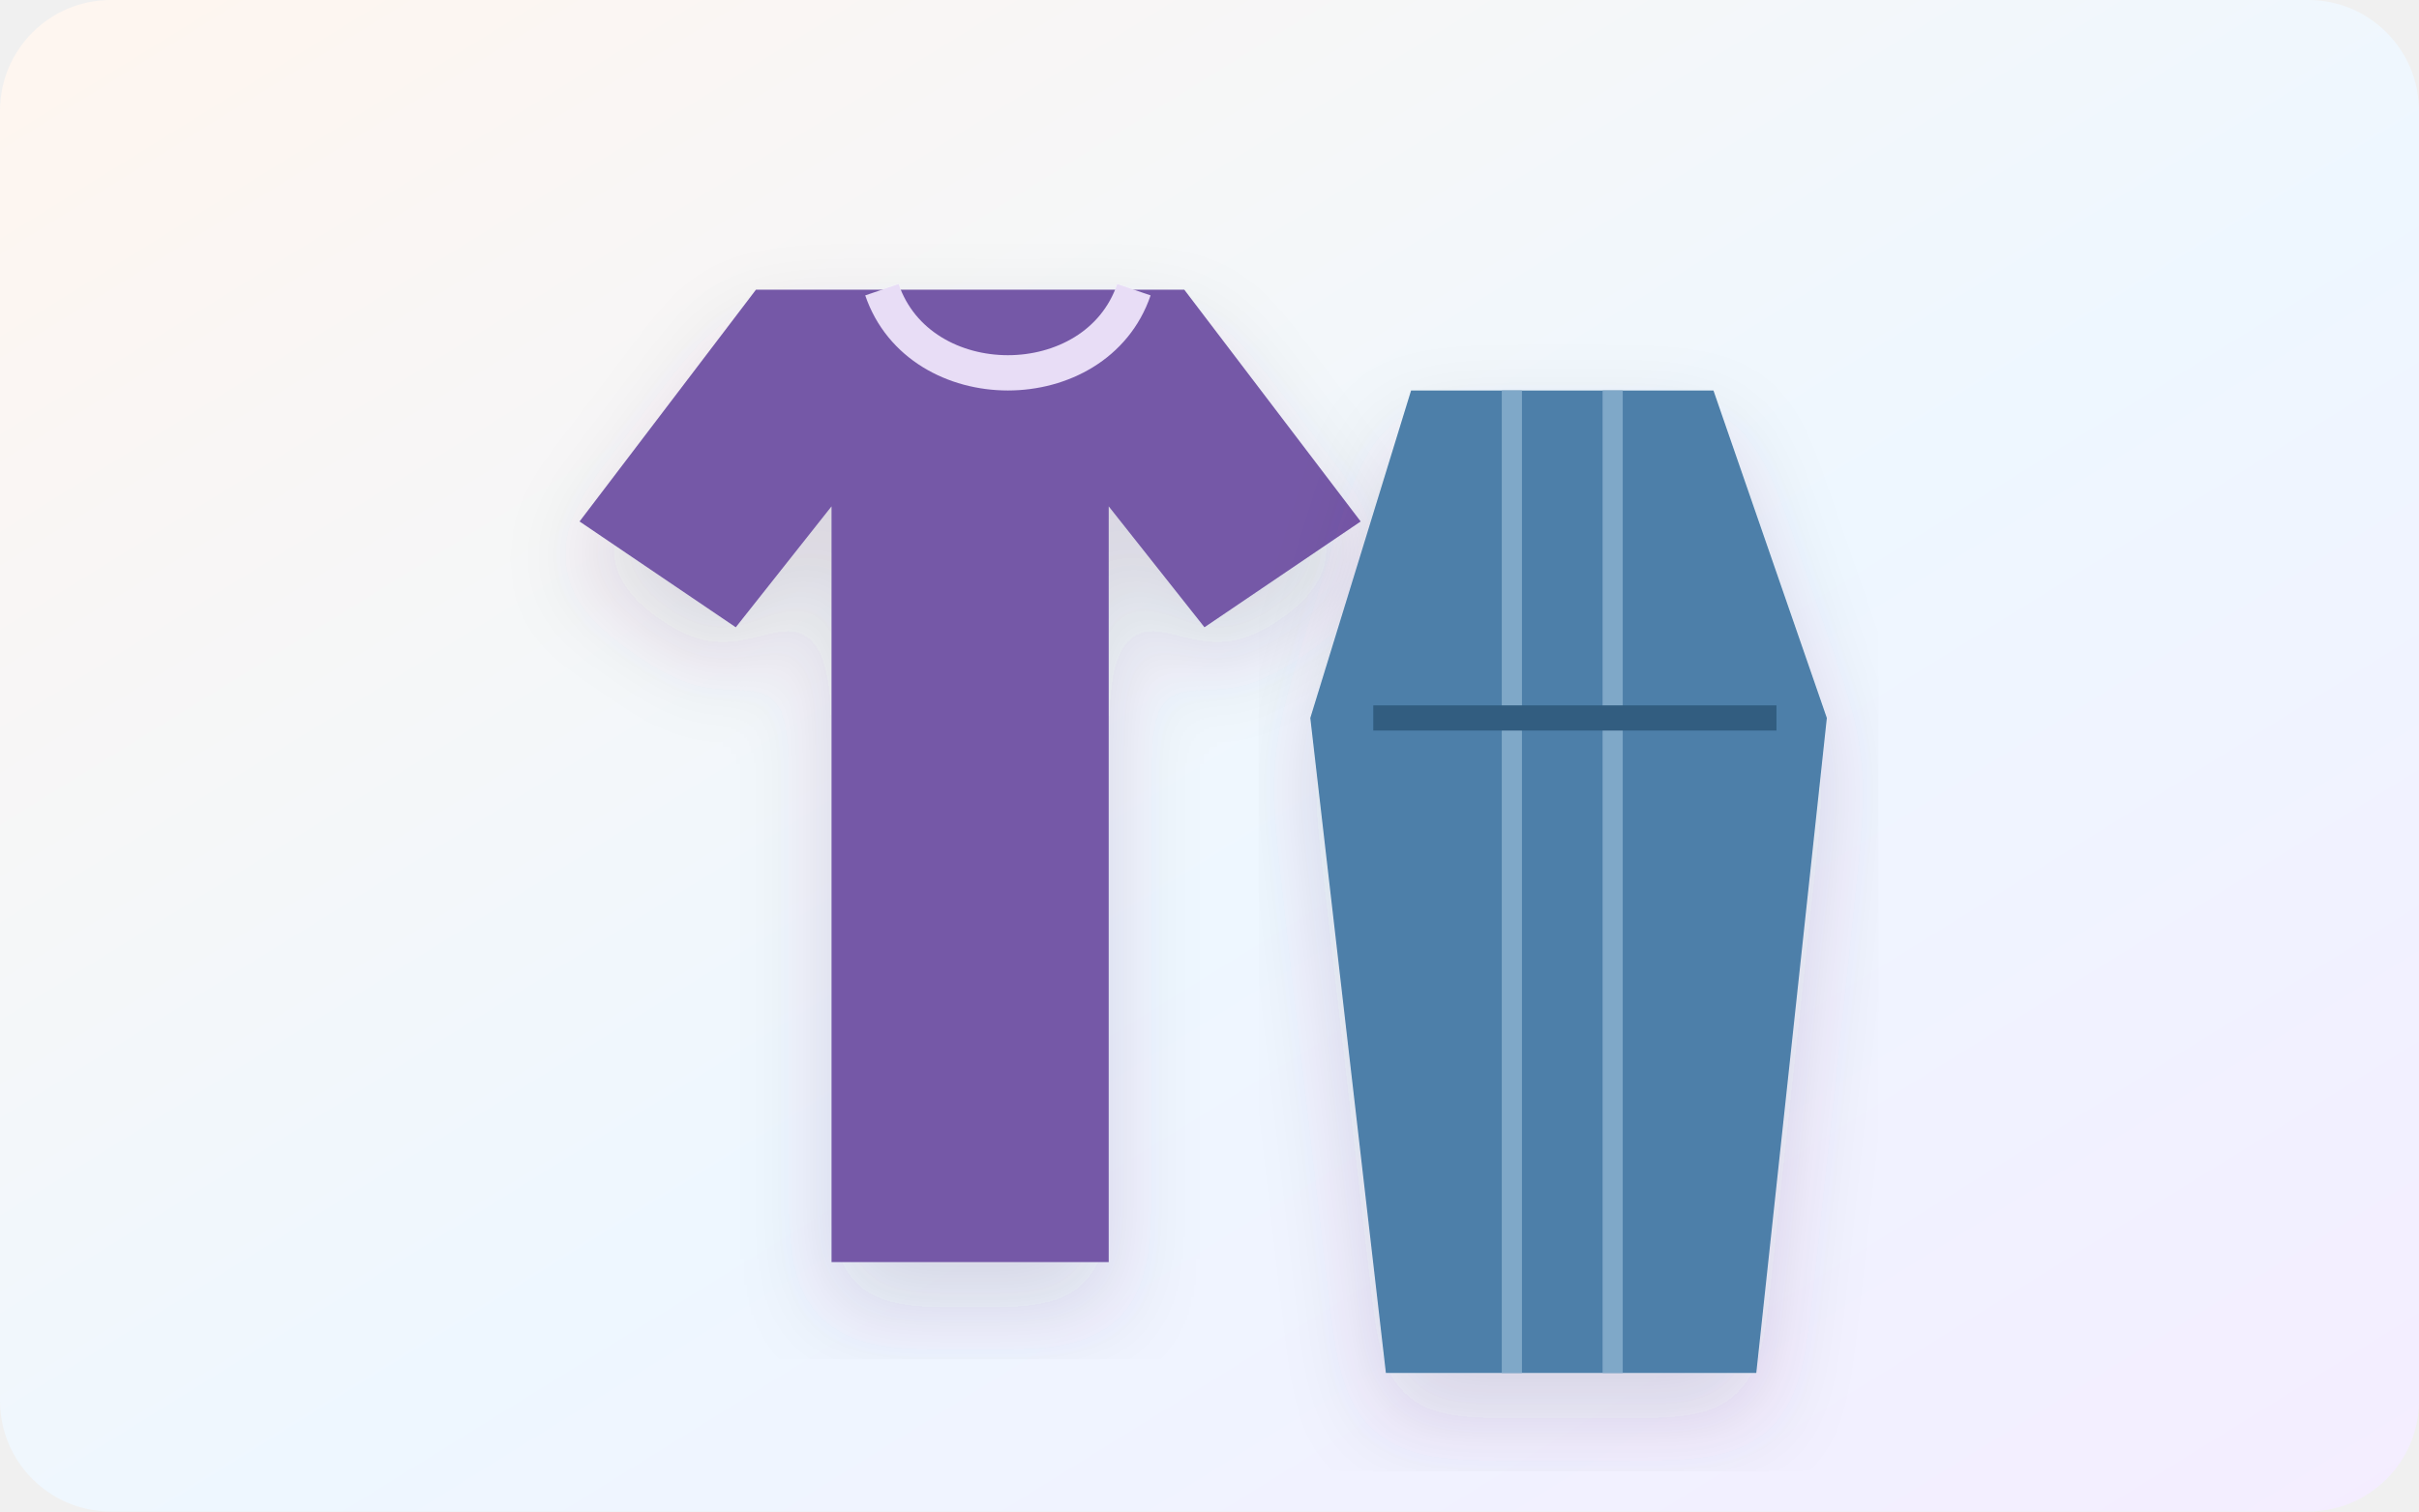
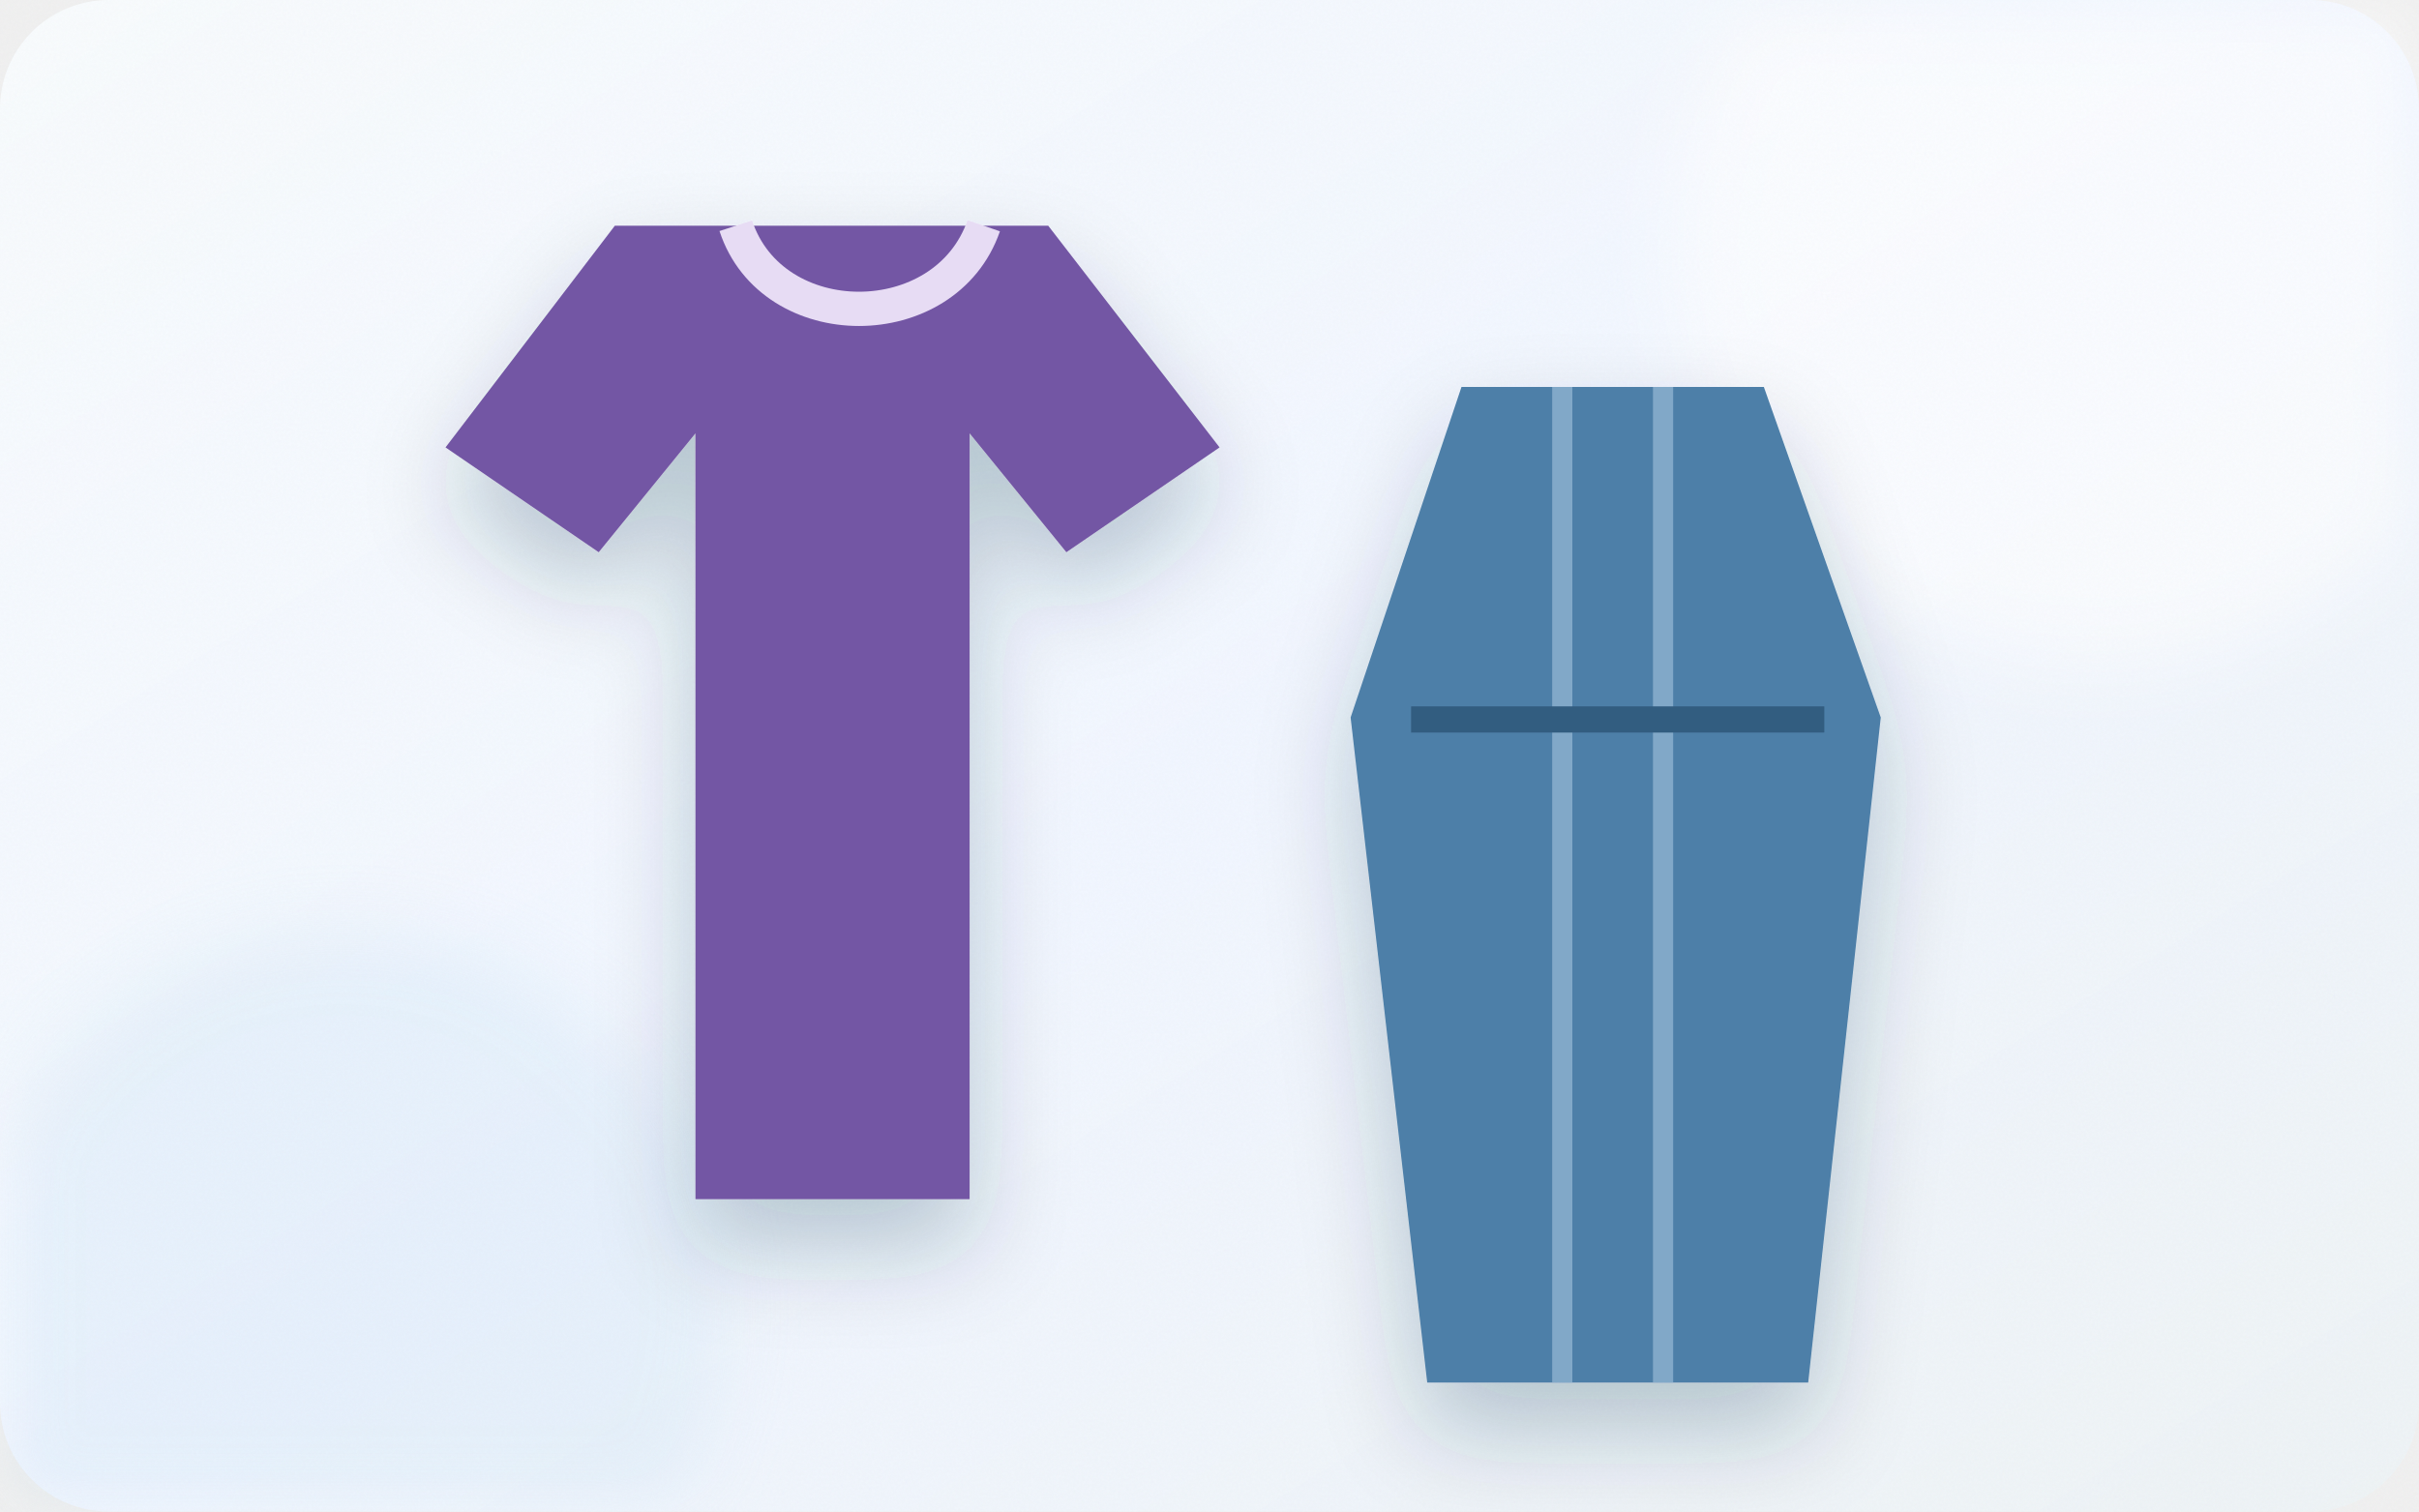
- <svg xmlns="http://www.w3.org/2000/svg" viewBox="0 0 960 600">
+ <svg xmlns="http://www.w3.org/2000/svg" viewBox="0 0 1200 750" role="img">
  <defs>
-     <linearGradient id="b" x1="0" y1="0" x2="1" y2="1">
-       <stop stop-color="#fff6ef" />
-       <stop offset=".55" stop-color="#eef7ff" />
-       <stop offset="1" stop-color="#f4edff" />
+     <linearGradient id="bg" x1="0" y1="0" x2="1" y2="1">
+       <stop stop-color="#f8fbfd" />
+       <stop offset=".52" stop-color="#f1f6ff" />
+       <stop offset="1" stop-color="#eef3f5" />
    </linearGradient>
-     <filter id="s">
-       <feDropShadow dx="0" dy="18" stdDeviation="18" flood-color="#46345c" flood-opacity=".16" />
+     <linearGradient id="navy" x1="0" y1="0" x2="1" y2="1">
+       <stop stop-color="#1f4d78" />
+       <stop offset=".55" stop-color="#0d2e4c" />
+       <stop offset="1" stop-color="#071b2e" />
+     </linearGradient>
+     <linearGradient id="gold" x1="0" y1="0" x2="1" y2="1">
+       <stop stop-color="#fff0a6" />
+       <stop offset=".45" stop-color="#e6b84b" />
+       <stop offset="1" stop-color="#9f6b16" />
+     </linearGradient>
+     <linearGradient id="steel" x1="0" y1="0" x2="1" y2="1">
+       <stop stop-color="#53616e" />
+       <stop offset=".48" stop-color="#1f2932" />
+       <stop offset="1" stop-color="#080d12" />
+     </linearGradient>
+     <linearGradient id="blue" x1="0" y1="0" x2="1" y2="1">
+       <stop stop-color="#67c3f5" />
+       <stop offset=".5" stop-color="#2877b7" />
+       <stop offset="1" stop-color="#12466f" />
+     </linearGradient>
+     <radialGradient id="lens" cx=".38" cy=".32" r=".72">
+       <stop stop-color="#9ef4ff" />
+       <stop offset=".18" stop-color="#4db5e5" />
+       <stop offset=".48" stop-color="#254d7b" />
+       <stop offset=".78" stop-color="#152538" />
+       <stop offset="1" stop-color="#060b11" />
+     </radialGradient>
+     <filter id="shadow" x="-30%" y="-30%" width="160%" height="180%">
+       <feDropShadow dx="0" dy="24" stdDeviation="24" flood-color="#0c2f4e" flood-opacity=".24" />
+     </filter>
+     <filter id="soft">
+       <feGaussianBlur stdDeviation="18" />
+     </filter>
+     <filter id="grain" x="-20%" y="-20%" width="140%" height="140%">
+       <feTurbulence type="fractalNoise" baseFrequency=".72" numOctaves="2" seed="13" />
+       <feColorMatrix values="1 0 0 0 0 0 1 0 0 0 0 0 1 0 0 0 0 0 .055 0" />
    </filter>
  </defs>
-   <rect width="960" height="600" rx="44" fill="url(#b)" />
-   <g transform="translate(170 95)" filter="url(#s)">
-     <path d="M130 20h170l70 92-62 42-38-48v300H160V106l-38 48-62-42Z" fill="#7559a7" />
-     <path d="M180 20c15 44 85 44 100 0" fill="none" stroke="#e8ddf6" stroke-width="14" />
-   </g>
-   <g transform="translate(510 135)" filter="url(#s)">
-     <path d="M50 20h120l45 130-28 260H40L10 150Z" fill="#4d7fa9" />
-     <path d="M90 20v390M130 20v390" stroke="#7fa8c8" stroke-width="8" />
-     <path d="M35 150h160" stroke="#315d80" stroke-width="10" />
+   <rect width="1200" height="750" rx="54" fill="url(#bg)" />
+   <circle cx="1040" cy="120" r="210" fill="#fff" opacity=".58" filter="url(#soft)" />
+   <circle cx="170" cy="650" r="190" fill="#b7d9ee" opacity=".20" filter="url(#soft)" />
+   <rect width="1200" height="750" rx="54" filter="url(#grain)" opacity=".65" />
+   <g filter="url(#shadow)" transform="translate(150 92)">
+     <path d="M155 20h215l85 110-76 52-48-59v380H195V123l-48 59-76-52Z" fill="#7357a4" />
+     <path d="M215 20c18 55 104 55 123 0" fill="none" stroke="#e7dcf4" stroke-width="17" />
+     <g transform="translate(520 75)">
+       <path d="M55 25h150l58 164-36 330H38L0 189Z" fill="#4e7fa8" />
+       <path d="M105 25v494M155 25v494" stroke="#81a8c8" stroke-width="10" />
+       <path d="M30 190h205" stroke="#325d80" stroke-width="13" />
+     </g>
  </g>
</svg>
